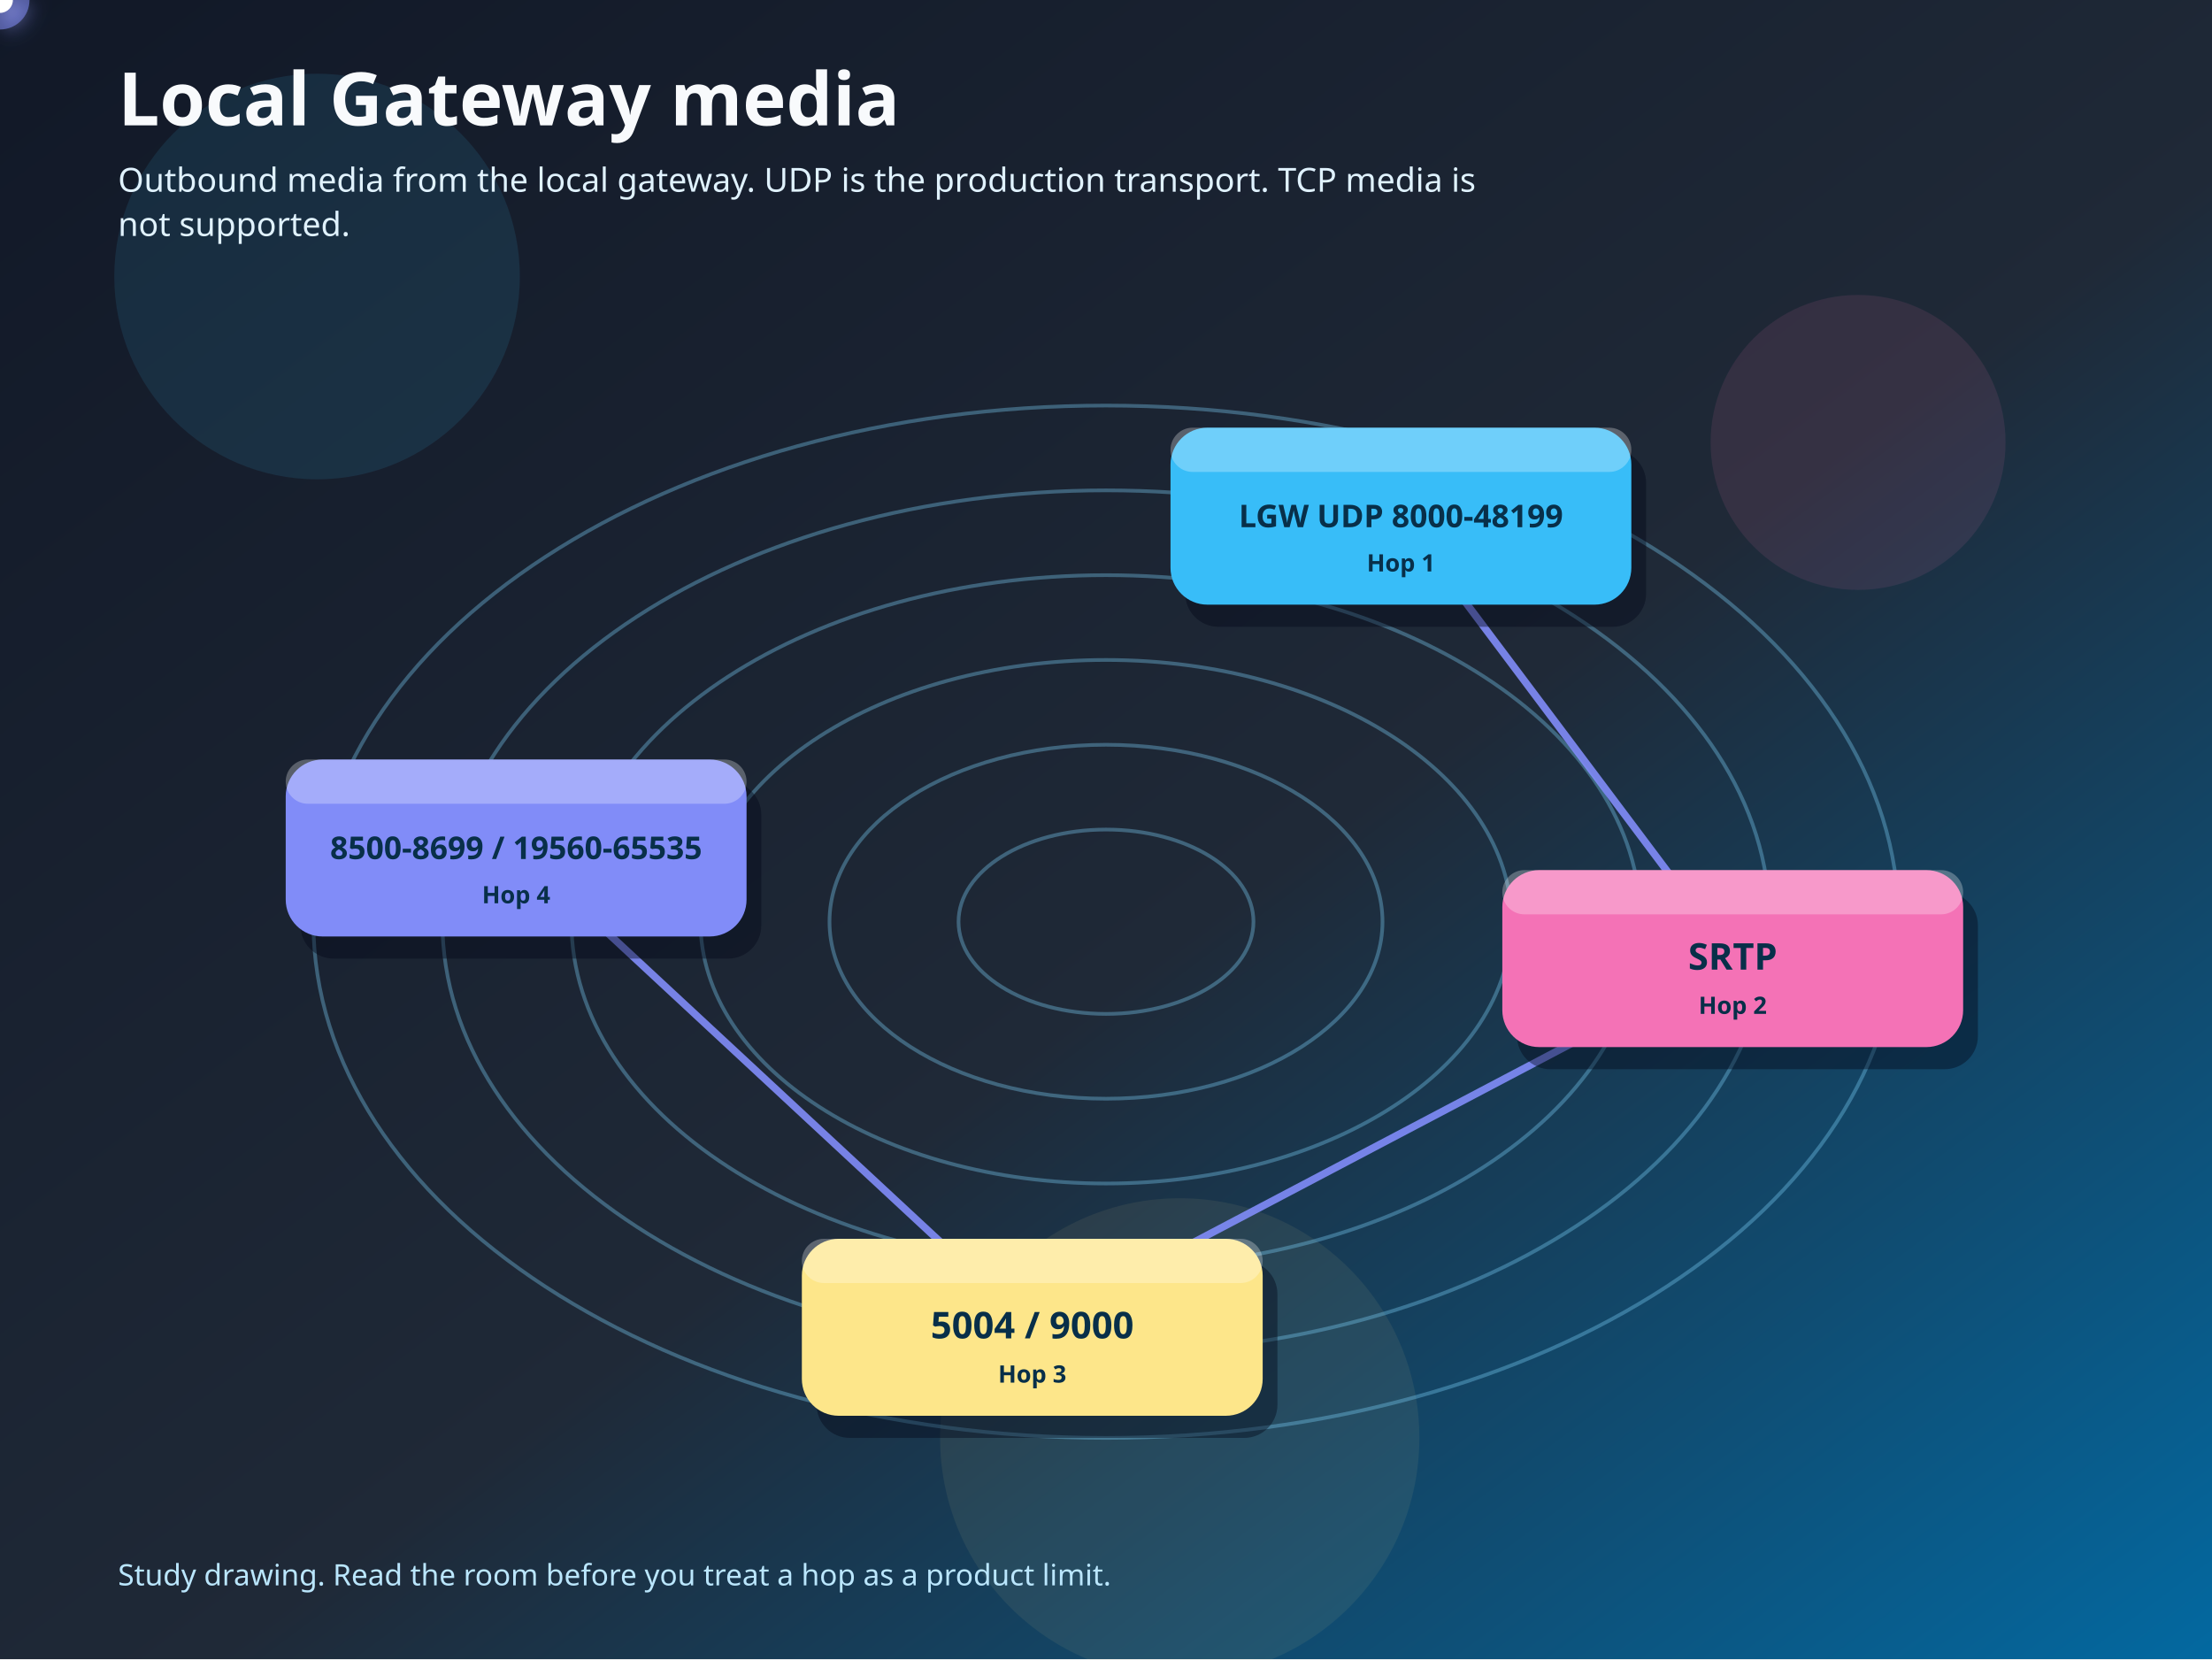
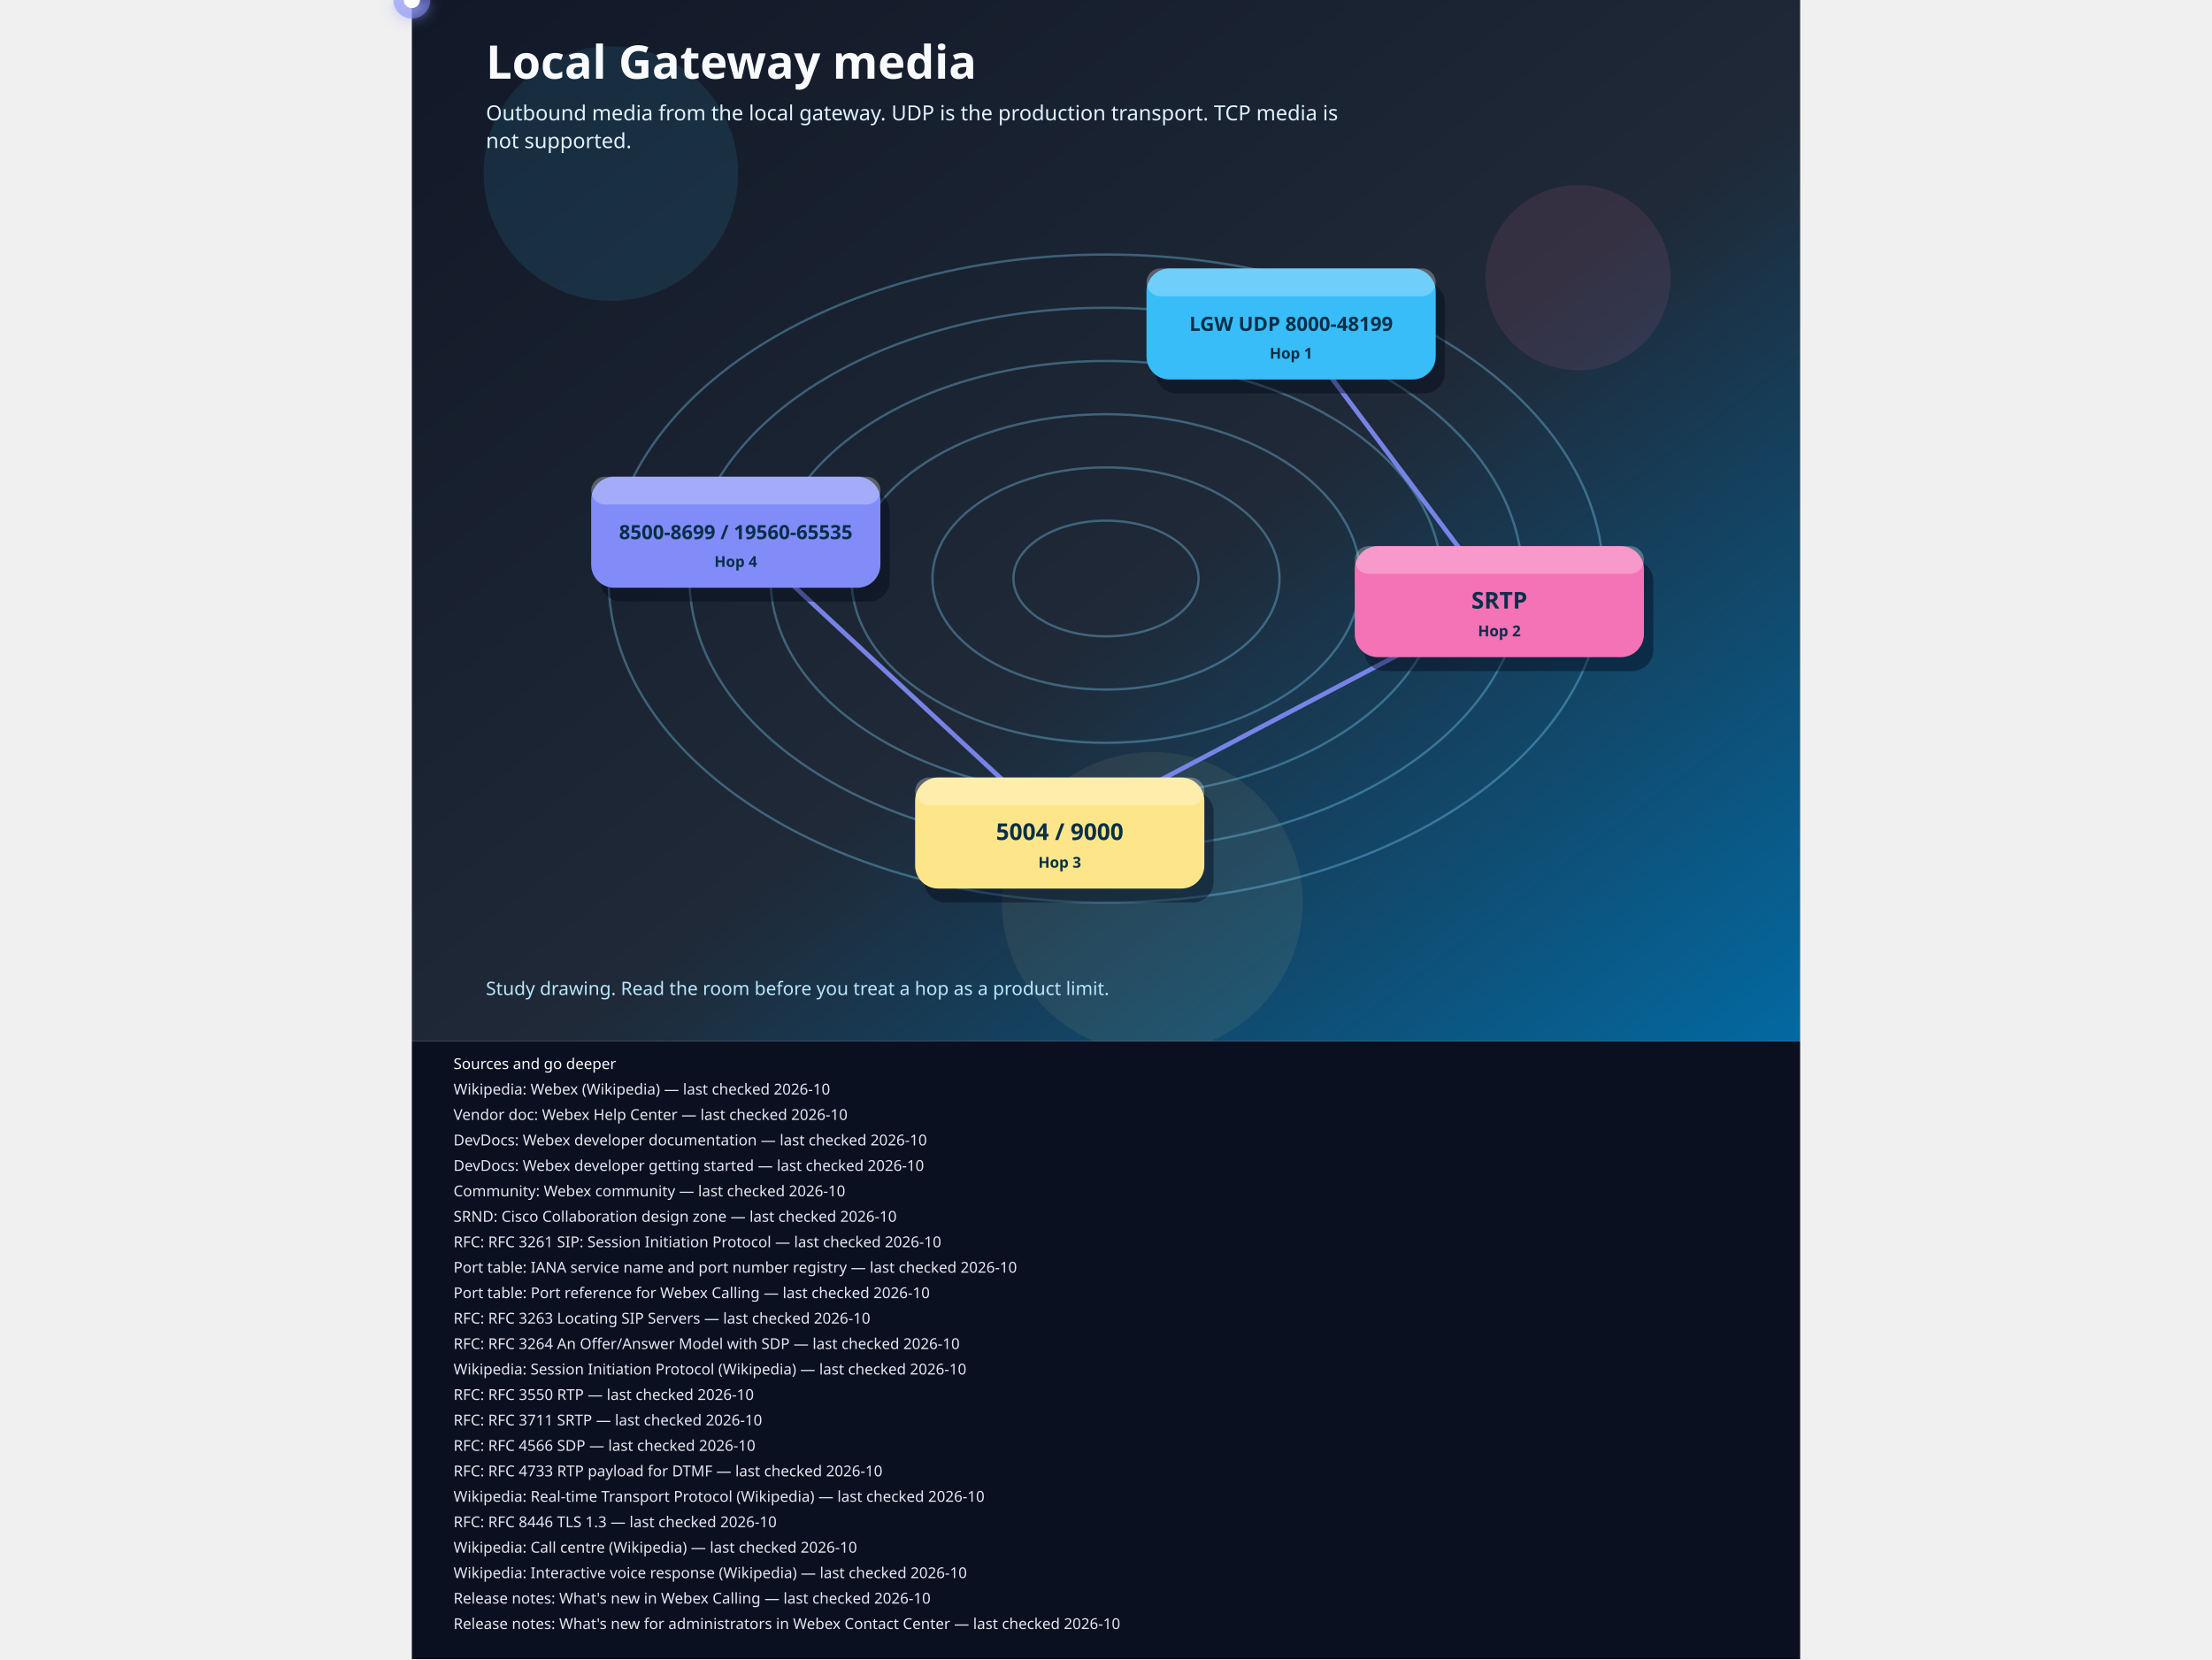
- <svg xmlns="http://www.w3.org/2000/svg" width="1200" height="900" viewBox="0 0 1200 900" data-layout="spiral" role="img" aria-label="Local Gateway media">
+ <svg xmlns="http://www.w3.org/2000/svg" data-src-base="900" width="1200" height="900" viewBox="0 0 1200 1434" data-layout="spiral" role="img" aria-label="Local Gateway media">
  <defs>
    <linearGradient id="sky" x1="0" y1="0" x2="1" y2="1">
      <stop offset="0" stop-color="#111827" />
      <stop offset="0.55" stop-color="#1f2937" />
      <stop offset="1" stop-color="#0369a1" />
    </linearGradient>
    <filter id="glow" x="-40%" y="-40%" width="180%" height="180%">
      <feGaussianBlur stdDeviation="6" result="b" />
      <feMerge>
        <feMergeNode in="b" />
        <feMergeNode in="SourceGraphic" />
      </feMerge>
    </filter>
  </defs>
  <rect width="1200" height="900" fill="url(#sky)" />
  <g opacity="0.5">
    <animateTransform attributeName="transform" type="translate" values="0 0; 0 16; 0 0" dur="15s" repeatCount="indefinite" />
    <circle cx="172" cy="150" r="110" fill="#38bdf8" opacity="0.22" />
    <circle cx="1008" cy="240" r="80" fill="#f472b6" opacity="0.2" />
    <circle cx="640" cy="780" r="130" fill="#fde68a" opacity="0.14" />
  </g>
  <g>
    <animateTransform attributeName="transform" type="translate" values="0 0; -16 10; 0 0" dur="18s" repeatCount="indefinite" />
    <g opacity="0.35">
      <ellipse cx="600" cy="500" rx="80" ry="50" fill="none" stroke="#7dd3fc" stroke-width="2" />
      <ellipse cx="600" cy="500" rx="150" ry="96" fill="none" stroke="#7dd3fc" stroke-width="2" />
      <ellipse cx="600" cy="500" rx="220" ry="142" fill="none" stroke="#7dd3fc" stroke-width="2" />
      <ellipse cx="600" cy="500" rx="290" ry="188" fill="none" stroke="#7dd3fc" stroke-width="2" />
      <ellipse cx="600" cy="500" rx="360" ry="234" fill="none" stroke="#7dd3fc" stroke-width="2" />
      <ellipse cx="600" cy="500" rx="430" ry="280" fill="none" stroke="#7dd3fc" stroke-width="2" />
    </g>
  </g>
  <text x="64" y="68" fill="#f8fafc" font-size="40" font-family="system-ui,sans-serif" font-weight="800">Local Gateway media</text>
  <text x="64" y="104" fill="#e0f2fe" font-size="18" font-family="system-ui,sans-serif">Outbound media from the local gateway. UDP is the production transport. TCP media is</text>
  <text x="64" y="128" fill="#e0f2fe" font-size="18" font-family="system-ui,sans-serif">not supported.</text>
  <path d="M 760 280 L 940 520 L 560 720 L 280 460" fill="none" stroke="#818cf8" stroke-width="4" stroke-linecap="round" opacity="0.9" />
  <g class="hop">
    <rect x="643.0" y="244.0" width="250" height="96" rx="18" fill="#020617" opacity="0.42" />
    <rect x="635.0" y="232.0" width="250" height="96" rx="20" fill="#38bdf8" />
    <rect x="635.0" y="232.0" width="250" height="24" rx="12" fill="#ffffff" opacity="0.28" />
    <text x="760" y="286.0" text-anchor="middle" fill="#082f49" font-size="17" font-family="system-ui,sans-serif" font-weight="800">LGW UDP 8000-48199</text>
    <text x="760" y="310.0" text-anchor="middle" fill="#082f49" font-size="13" font-family="system-ui,sans-serif" font-weight="700">Hop 1</text>
  </g>
  <g class="hop">
    <rect x="823.0" y="484.0" width="250" height="96" rx="18" fill="#020617" opacity="0.42" />
    <rect x="815.0" y="472.0" width="250" height="96" rx="20" fill="#f472b6" />
    <rect x="815.0" y="472.0" width="250" height="24" rx="12" fill="#ffffff" opacity="0.28" />
    <text x="940" y="526.0" text-anchor="middle" fill="#082f49" font-size="20" font-family="system-ui,sans-serif" font-weight="800">SRTP</text>
    <text x="940" y="550.0" text-anchor="middle" fill="#082f49" font-size="13" font-family="system-ui,sans-serif" font-weight="700">Hop 2</text>
  </g>
  <g class="hop">
    <rect x="443.0" y="684.0" width="250" height="96" rx="18" fill="#020617" opacity="0.42" />
    <rect x="435.0" y="672.0" width="250" height="96" rx="20" fill="#fde68a" />
    <rect x="435.0" y="672.0" width="250" height="24" rx="12" fill="#ffffff" opacity="0.28" />
    <text x="560" y="726.0" text-anchor="middle" fill="#082f49" font-size="20" font-family="system-ui,sans-serif" font-weight="800">5004 / 9000</text>
    <text x="560" y="750.0" text-anchor="middle" fill="#082f49" font-size="13" font-family="system-ui,sans-serif" font-weight="700">Hop 3</text>
  </g>
  <g class="hop">
    <rect x="163.0" y="424.0" width="250" height="96" rx="18" fill="#020617" opacity="0.42" />
    <rect x="155.0" y="412.0" width="250" height="96" rx="20" fill="#818cf8" />
    <rect x="155.0" y="412.0" width="250" height="24" rx="12" fill="#ffffff" opacity="0.28" />
    <text x="280" y="466.0" text-anchor="middle" fill="#082f49" font-size="17" font-family="system-ui,sans-serif" font-weight="800">8500-8699 / 19560-65535</text>
    <text x="280" y="490.0" text-anchor="middle" fill="#082f49" font-size="13" font-family="system-ui,sans-serif" font-weight="700">Hop 4</text>
  </g>
  <g filter="url(#glow)">
    <animateMotion dur="5.2s" repeatCount="indefinite" path="M 760 280 L 940 520 L 560 720 L 280 460" />
    <circle r="16" fill="#818cf8" opacity="0.55" />
    <circle r="7" fill="#ffffff" />
  </g>
  <text x="64" y="860" fill="#bae6fd" font-size="16" font-family="system-ui,sans-serif">Study drawing. Read the room before you treat a hop as a product limit.</text>
+   <g id="go-deeper">
+     <rect x="0" y="900" width="1200" height="534" fill="#0b1020" />
+     <text x="36" y="924" fill="#f8fafc" font-size="13" font-family="system-ui,sans-serif">Sources and go deeper</text>
+     <a href="https://en.wikipedia.org/wiki/Webex">
+       <text x="36" y="946" fill="#e2e8f0" font-size="13" font-family="system-ui,sans-serif">Wikipedia: Webex (Wikipedia) — last checked 2026-10</text>
+     </a>
+     <a href="https://help.webex.com/">
+       <text x="36" y="968" fill="#e2e8f0" font-size="13" font-family="system-ui,sans-serif">Vendor doc: Webex Help Center — last checked 2026-10</text>
+     </a>
+     <a href="https://developer.webex.com/">
+       <text x="36" y="990" fill="#e2e8f0" font-size="13" font-family="system-ui,sans-serif">DevDocs: Webex developer documentation — last checked 2026-10</text>
+     </a>
+     <a href="https://developer.webex.com/docs/getting-started">
+       <text x="36" y="1012" fill="#e2e8f0" font-size="13" font-family="system-ui,sans-serif">DevDocs: Webex developer getting started — last checked 2026-10</text>
+     </a>
+     <a href="https://help.webex.com/community">
+       <text x="36" y="1034" fill="#e2e8f0" font-size="13" font-family="system-ui,sans-serif">Community: Webex community — last checked 2026-10</text>
+     </a>
+     <a href="https://www.cisco.com/c/en/us/solutions/enterprise/design-zone-collaboration/index.html">
+       <text x="36" y="1056" fill="#e2e8f0" font-size="13" font-family="system-ui,sans-serif">SRND: Cisco Collaboration design zone — last checked 2026-10</text>
+     </a>
+     <a href="https://www.rfc-editor.org/rfc/rfc3261">
+       <text x="36" y="1078" fill="#e2e8f0" font-size="13" font-family="system-ui,sans-serif">RFC: RFC 3261 SIP: Session Initiation Protocol — last checked 2026-10</text>
+     </a>
+     <a href="https://www.iana.org/assignments/service-names-port-numbers/service-names-port-numbers.xhtml">
+       <text x="36" y="1100" fill="#e2e8f0" font-size="13" font-family="system-ui,sans-serif">Port table: IANA service name and port number registry — last checked 2026-10</text>
+     </a>
+     <a href="https://help.webex.com/article/b2exve">
+       <text x="36" y="1122" fill="#e2e8f0" font-size="13" font-family="system-ui,sans-serif">Port table: Port reference for Webex Calling — last checked 2026-10</text>
+     </a>
+     <a href="https://www.rfc-editor.org/rfc/rfc3263">
+       <text x="36" y="1144" fill="#e2e8f0" font-size="13" font-family="system-ui,sans-serif">RFC: RFC 3263 Locating SIP Servers — last checked 2026-10</text>
+     </a>
+     <a href="https://www.rfc-editor.org/rfc/rfc3264">
+       <text x="36" y="1166" fill="#e2e8f0" font-size="13" font-family="system-ui,sans-serif">RFC: RFC 3264 An Offer/Answer Model with SDP — last checked 2026-10</text>
+     </a>
+     <a href="https://en.wikipedia.org/wiki/Session_Initiation_Protocol">
+       <text x="36" y="1188" fill="#e2e8f0" font-size="13" font-family="system-ui,sans-serif">Wikipedia: Session Initiation Protocol (Wikipedia) — last checked 2026-10</text>
+     </a>
+     <a href="https://www.rfc-editor.org/rfc/rfc3550">
+       <text x="36" y="1210" fill="#e2e8f0" font-size="13" font-family="system-ui,sans-serif">RFC: RFC 3550 RTP — last checked 2026-10</text>
+     </a>
+     <a href="https://www.rfc-editor.org/rfc/rfc3711">
+       <text x="36" y="1232" fill="#e2e8f0" font-size="13" font-family="system-ui,sans-serif">RFC: RFC 3711 SRTP — last checked 2026-10</text>
+     </a>
+     <a href="https://www.rfc-editor.org/rfc/rfc4566">
+       <text x="36" y="1254" fill="#e2e8f0" font-size="13" font-family="system-ui,sans-serif">RFC: RFC 4566 SDP — last checked 2026-10</text>
+     </a>
+     <a href="https://www.rfc-editor.org/rfc/rfc4733">
+       <text x="36" y="1276" fill="#e2e8f0" font-size="13" font-family="system-ui,sans-serif">RFC: RFC 4733 RTP payload for DTMF — last checked 2026-10</text>
+     </a>
+     <a href="https://en.wikipedia.org/wiki/Real-time_Transport_Protocol">
+       <text x="36" y="1298" fill="#e2e8f0" font-size="13" font-family="system-ui,sans-serif">Wikipedia: Real-time Transport Protocol (Wikipedia) — last checked 2026-10</text>
+     </a>
+     <a href="https://www.rfc-editor.org/rfc/rfc8446">
+       <text x="36" y="1320" fill="#e2e8f0" font-size="13" font-family="system-ui,sans-serif">RFC: RFC 8446 TLS 1.3 — last checked 2026-10</text>
+     </a>
+     <a href="https://en.wikipedia.org/wiki/Call_centre">
+       <text x="36" y="1342" fill="#e2e8f0" font-size="13" font-family="system-ui,sans-serif">Wikipedia: Call centre (Wikipedia) — last checked 2026-10</text>
+     </a>
+     <a href="https://en.wikipedia.org/wiki/Interactive_voice_response">
+       <text x="36" y="1364" fill="#e2e8f0" font-size="13" font-family="system-ui,sans-serif">Wikipedia: Interactive voice response (Wikipedia) — last checked 2026-10</text>
+     </a>
+     <a href="https://help.webex.com/article/278bz2">
+       <text x="36" y="1386" fill="#e2e8f0" font-size="13" font-family="system-ui,sans-serif">Release notes: What's new in Webex Calling — last checked 2026-10</text>
+     </a>
+     <a href="https://help.webex.com/article/nv7abhz">
+       <text x="36" y="1408" fill="#e2e8f0" font-size="13" font-family="system-ui,sans-serif">Release notes: What's new for administrators in Webex Contact Center — last checked 2026-10</text>
+     </a>
+   </g>
</svg>
